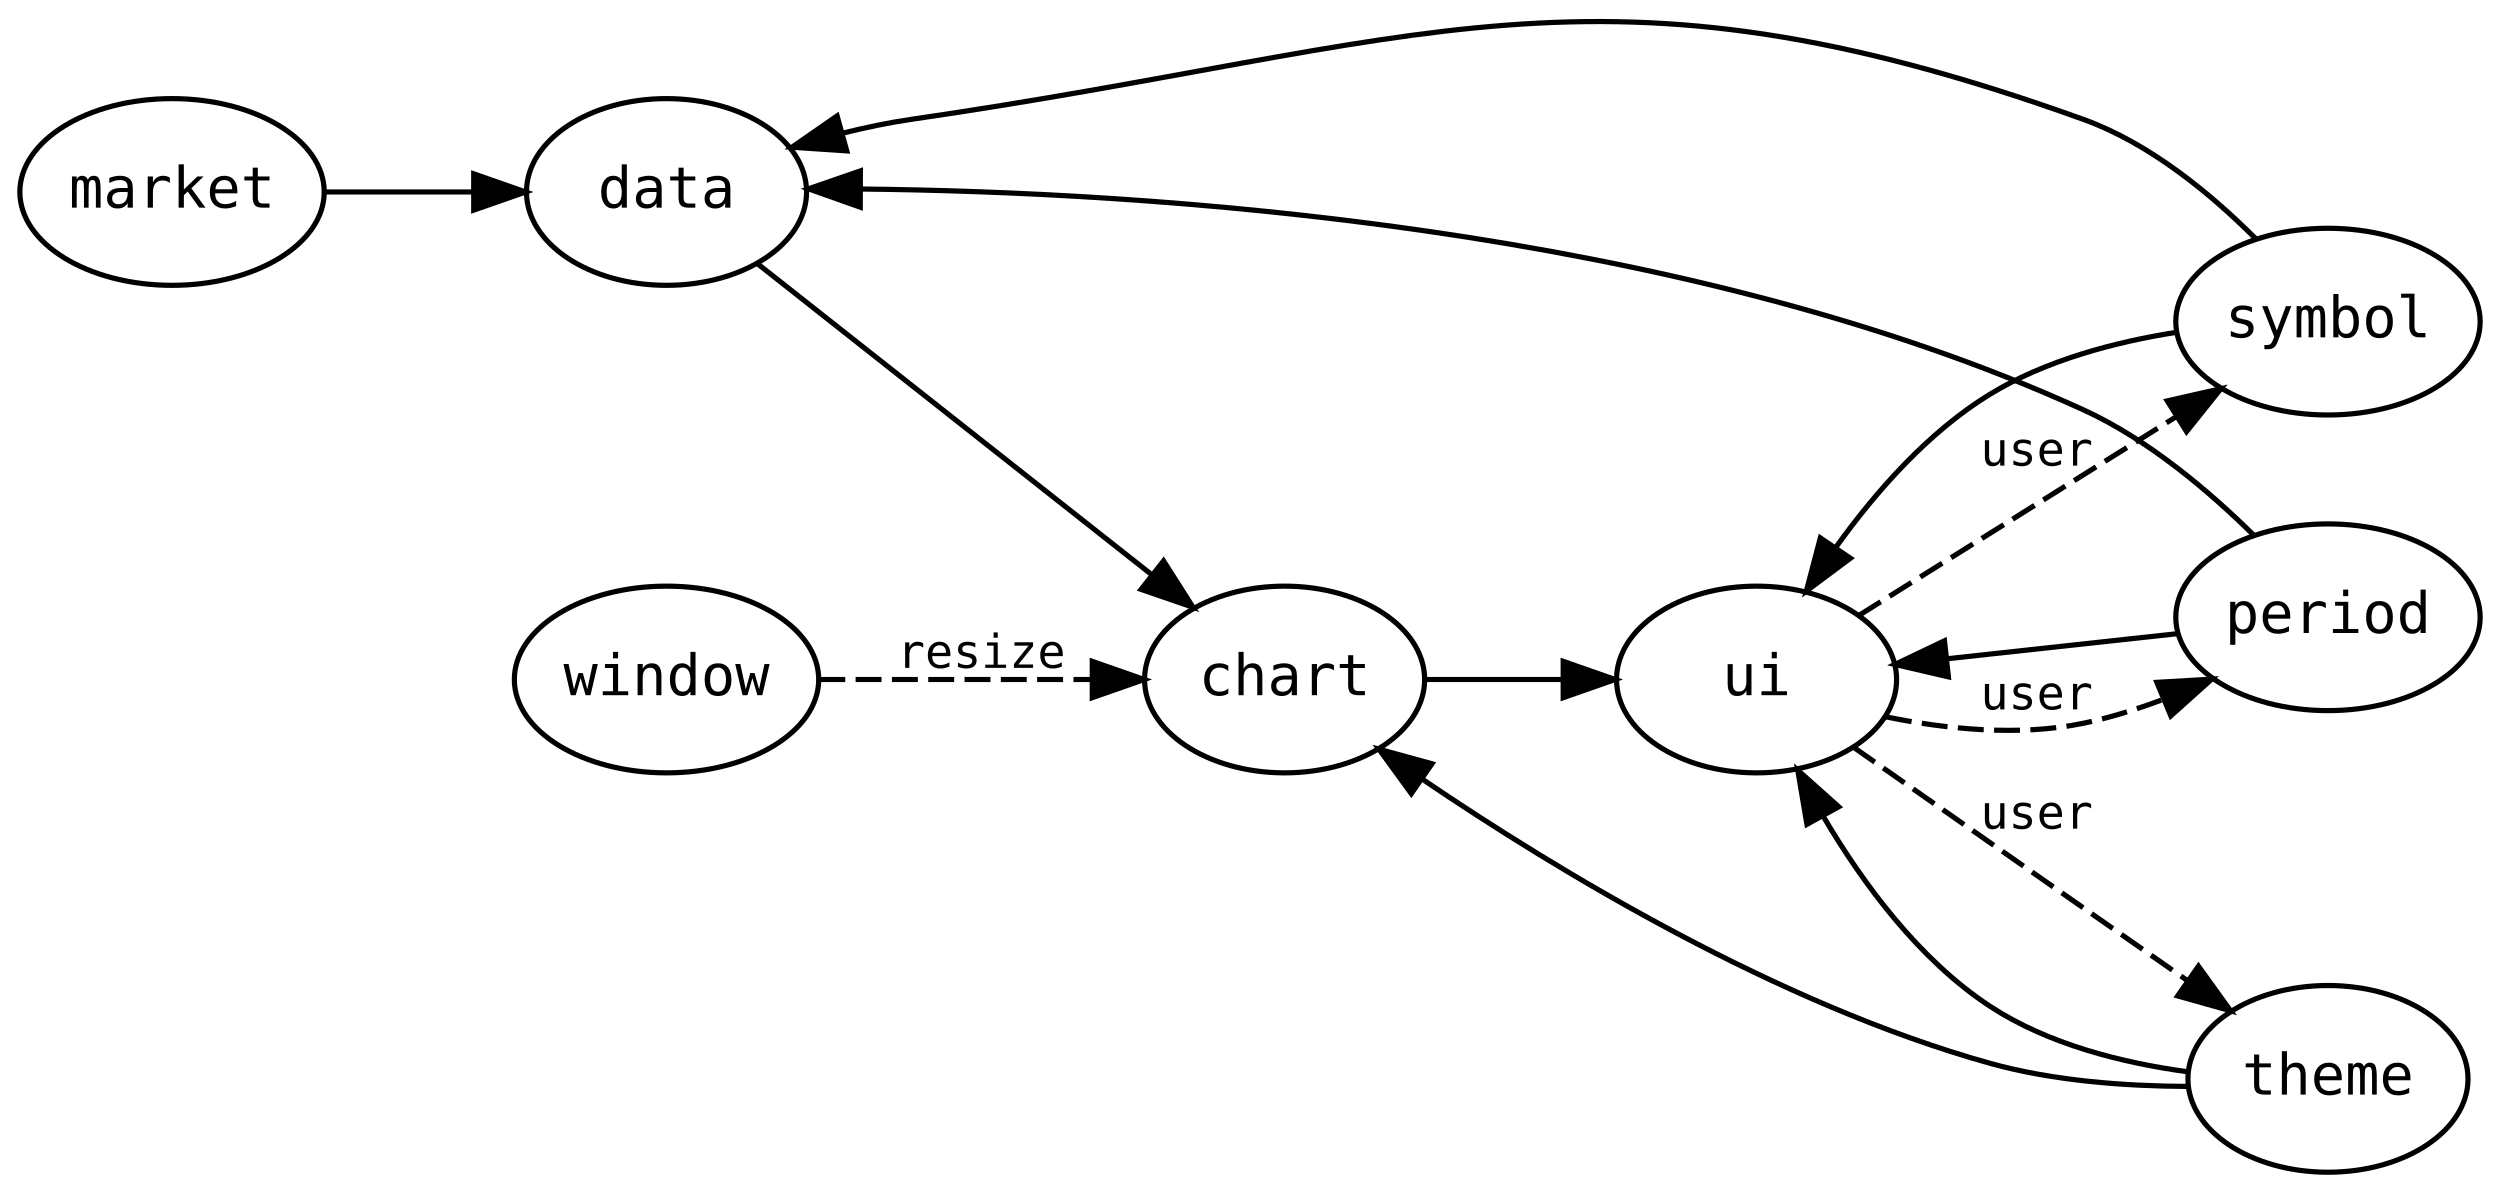
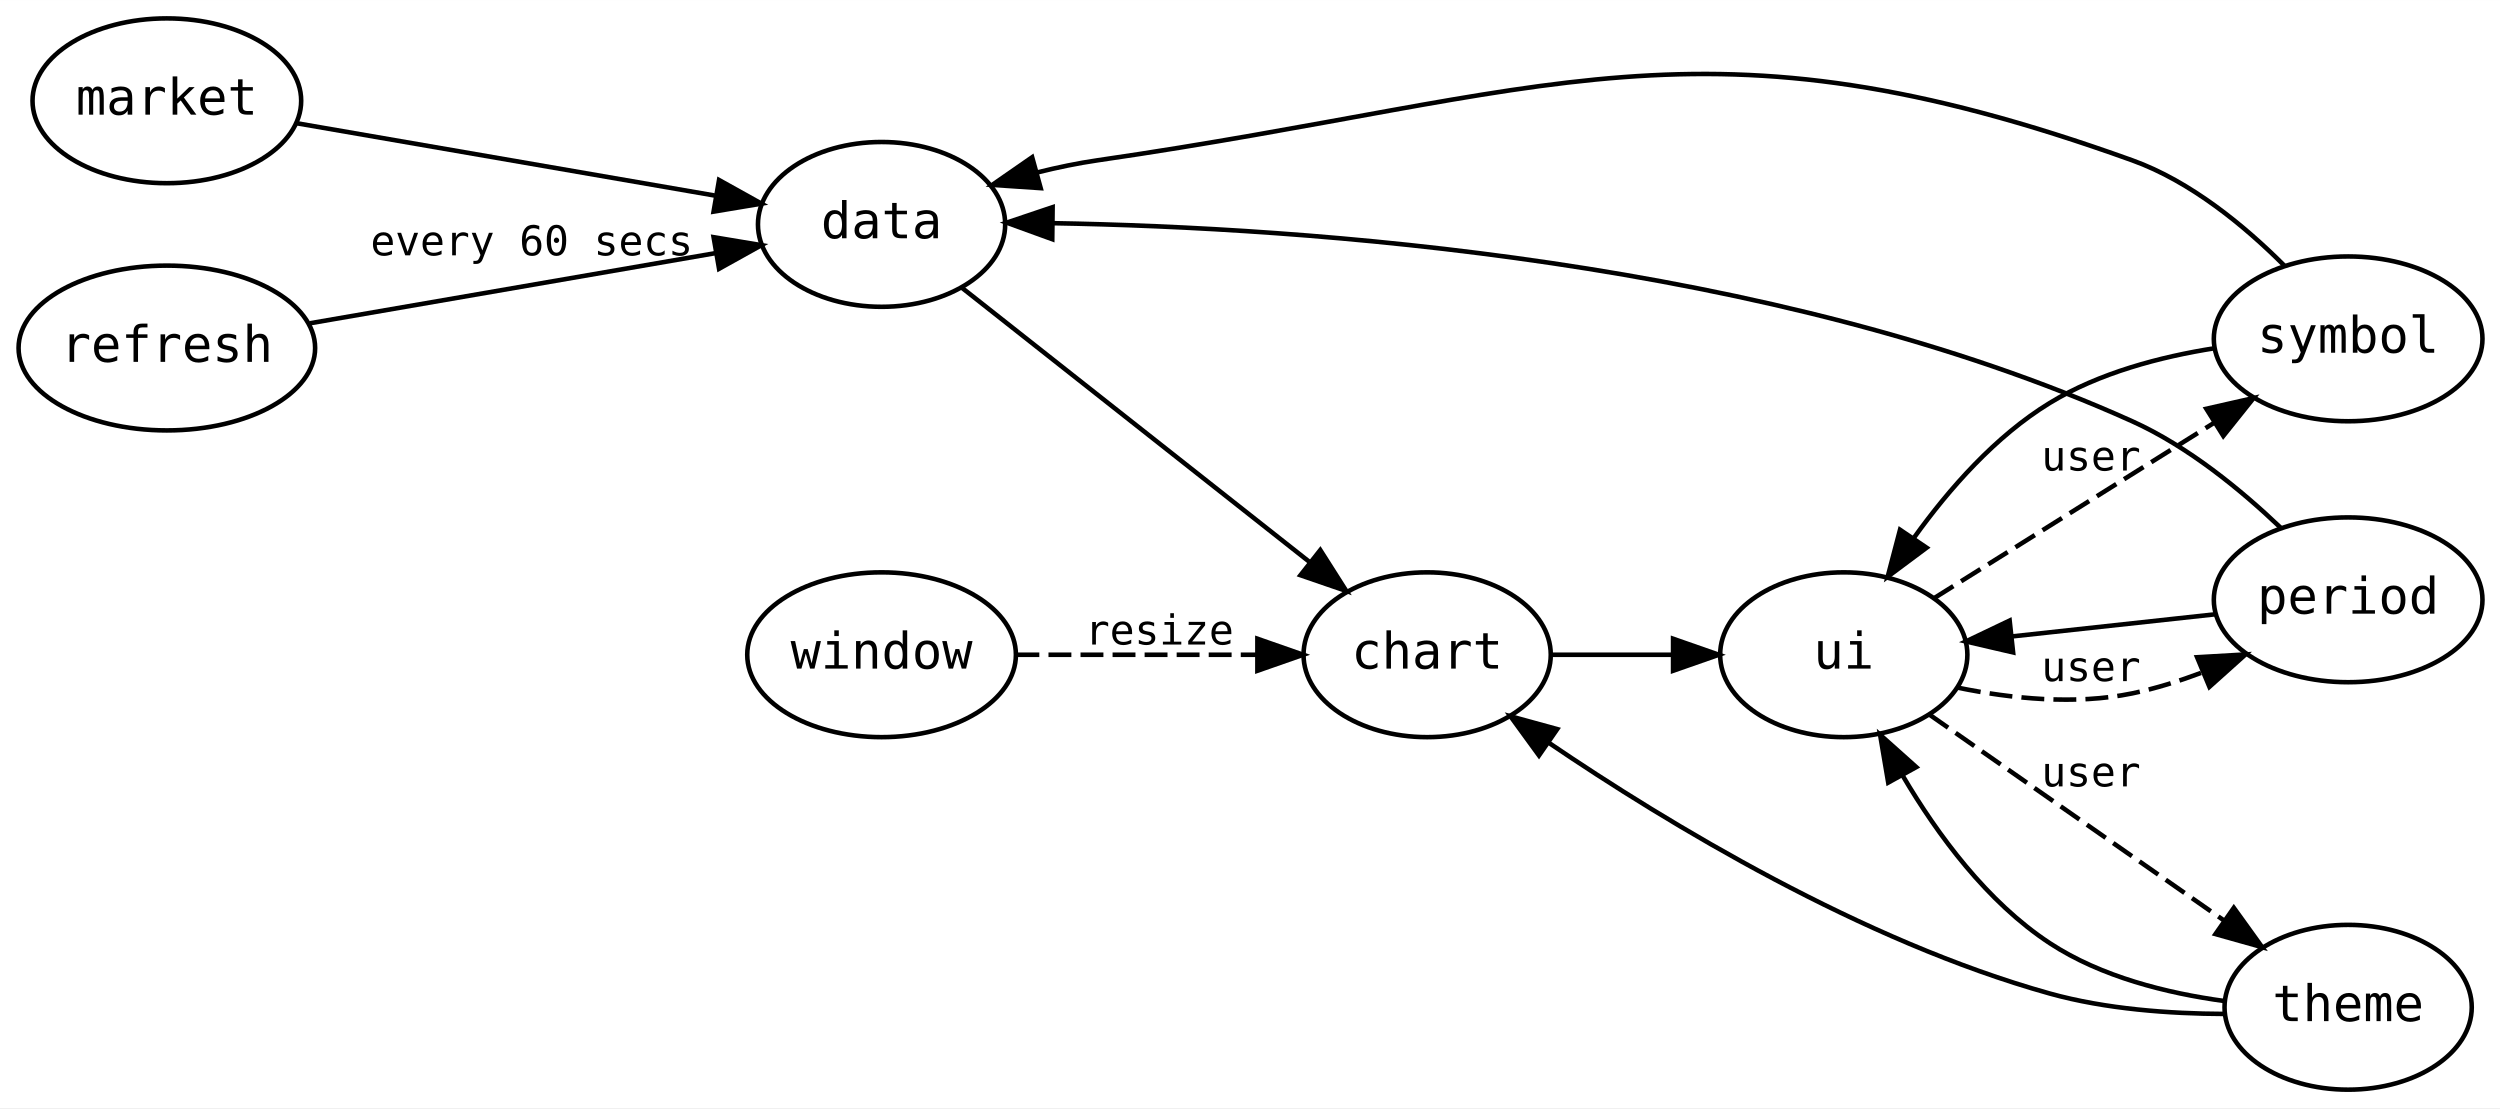
- <svg xmlns="http://www.w3.org/2000/svg" width="482pt" height="230pt" viewBox="0.00 0.00 482.02 230.01">
-   <g id="graph0" class="graph" transform="scale(1 1) rotate(0) translate(4 226.0136)">
-     <polygon fill="#ffffff" stroke="transparent" points="-4,4 -4,-226.014 478.022,-226.014 478.022,4 -4,4" />
+ <svg xmlns="http://www.w3.org/2000/svg" width="546pt" height="242pt" viewBox="0.00 0.00 546.07 242.00">
+   <g id="graph0" class="graph" transform="scale(1 1) rotate(0) translate(4 238)">
+     <polygon fill="#ffffff" stroke="transparent" points="-4,4 -4,-238 542.07,-238 542.07,4 -4,4" />
    <g id="node1" class="node">
-       <ellipse fill="none" stroke="#000000" cx="29.17" cy="-189" rx="29.342" ry="18" />
-       <text text-anchor="middle" x="29.17" y="-185.97" font-family="Inconsolata" font-size="11.00" fill="#000000">market</text>
+       <ellipse fill="none" stroke="#000000" cx="32.444" cy="-216" rx="29.342" ry="18" />
+       <text text-anchor="middle" x="32.444" y="-212.97" font-family="Inconsolata" font-size="11.00" fill="#000000">market</text>
    </g>
    <g id="node2" class="node">
-       <ellipse fill="none" stroke="#000000" cx="124.511" cy="-189" rx="27" ry="18" />
-       <text text-anchor="middle" x="124.511" y="-185.97" font-family="Inconsolata" font-size="11.00" fill="#000000">data</text>
+       <ellipse fill="none" stroke="#000000" cx="188.559" cy="-189" rx="27" ry="18" />
+       <text text-anchor="middle" x="188.559" y="-185.97" font-family="Inconsolata" font-size="11.00" fill="#000000">data</text>
    </g>
    <g id="edge1" class="edge">
-       <path fill="none" stroke="#000000" d="M58.554,-189C67.634,-189 77.759,-189 87.296,-189" />
-       <polygon fill="#000000" stroke="#000000" points="87.337,-192.5 97.337,-189 87.337,-185.5 87.337,-192.5" />
+       <path fill="none" stroke="#000000" d="M60.716,-211.111C86.349,-206.677 124.277,-200.118 152.166,-195.294" />
+       <polygon fill="#000000" stroke="#000000" points="153.06,-198.692 162.317,-193.539 151.867,-191.794 153.06,-198.692" />
+     </g>
+     <g id="node6" class="node">
+       <ellipse fill="none" stroke="#000000" cx="307.73" cy="-95" rx="27" ry="18" />
+       <text text-anchor="middle" x="307.73" y="-91.969" font-family="Inconsolata" font-size="11.00" fill="#000000">chart</text>
+     </g>
+     <g id="edge5" class="edge">
+       <path fill="none" stroke="#000000" d="M206.143,-175.13C226.21,-159.302 259.208,-133.273 282.128,-115.194" />
+       <polygon fill="#000000" stroke="#000000" points="284.39,-117.868 290.074,-108.927 280.055,-112.372 284.39,-117.868" />
+     </g>
+     <g id="node3" class="node">
+       <ellipse fill="none" stroke="#000000" cx="508.9" cy="-164" rx="29.342" ry="18" />
+       <text text-anchor="middle" x="508.9" y="-160.97" font-family="Inconsolata" font-size="11.00" fill="#000000">symbol</text>
+     </g>
+     <g id="edge2" class="edge">
+       <path fill="none" stroke="#000000" d="M494.913,-180.046C486.32,-188.645 474.527,-198.395 461.73,-203 367.219,-237.011 335.131,-217.44 235.73,-203 231.45,-202.378 227.018,-201.455 222.662,-200.374" />
+       <polygon fill="#000000" stroke="#000000" points="223.313,-196.922 212.742,-197.631 221.448,-203.669 223.313,-196.922" />
+     </g>
+     <g id="node9" class="node">
+       <ellipse fill="none" stroke="#000000" cx="398.73" cy="-95" rx="27" ry="18" />
+       <text text-anchor="middle" x="398.73" y="-91.969" font-family="Inconsolata" font-size="11.00" fill="#000000">ui</text>
+     </g>
+     <g id="edge8" class="edge">
+       <path fill="none" stroke="#000000" d="M479.761,-161.957C467.907,-160.089 454.494,-156.575 443.73,-150 431.885,-142.765 421.76,-131.267 414.131,-120.651" />
+       <polygon fill="#000000" stroke="#000000" points="416.823,-118.383 408.327,-112.053 411.021,-122.299 416.823,-118.383" />
+     </g>
+     <g id="node4" class="node">
+       <ellipse fill="none" stroke="#000000" cx="508.9" cy="-107" rx="29.342" ry="18" />
+       <text text-anchor="middle" x="508.9" y="-103.969" font-family="Inconsolata" font-size="11.00" fill="#000000">period</text>
+     </g>
+     <g id="edge3" class="edge">
+       <path fill="none" stroke="#000000" d="M494.205,-122.701C485.553,-130.964 473.935,-140.498 461.73,-146 383.152,-181.421 280.438,-188.309 226.086,-189.263" />
+       <polygon fill="#000000" stroke="#000000" points="225.841,-185.766 215.882,-189.382 225.922,-192.765 225.841,-185.766" />
+     </g>
+     <g id="edge9" class="edge">
+       <path fill="none" stroke="#000000" d="M480.161,-103.87C466.537,-102.386 450.101,-100.595 435.573,-99.013" />
+       <polygon fill="#000000" stroke="#000000" points="435.719,-95.508 425.399,-97.905 434.961,-102.467 435.719,-95.508" />
    </g>
    <g id="node5" class="node">
-       <ellipse fill="none" stroke="#000000" cx="243.681" cy="-95" rx="27" ry="18" />
-       <text text-anchor="middle" x="243.681" y="-91.969" font-family="Inconsolata" font-size="11.00" fill="#000000">chart</text>
+       <ellipse fill="none" stroke="#000000" cx="32.444" cy="-162" rx="32.389" ry="18" />
+       <text text-anchor="middle" x="32.444" y="-158.97" font-family="Inconsolata" font-size="11.00" fill="#000000">refresh</text>
    </g>
    <g id="edge4" class="edge">
-       <path fill="none" stroke="#000000" d="M142.095,-175.13C162.162,-159.302 195.16,-133.273 218.079,-115.194" />
-       <polygon fill="#000000" stroke="#000000" points="220.341,-117.868 226.025,-108.927 216.006,-112.372 220.341,-117.868" />
+       <path fill="none" stroke="#000000" d="M63.661,-167.399C89.191,-171.814 125.329,-178.064 152.169,-182.706" />
+       <polygon fill="#000000" stroke="#000000" points="151.87,-186.206 162.32,-184.462 153.063,-179.309 151.87,-186.206" />
+       <text text-anchor="middle" x="112.139" y="-182.241" font-family="Inconsolata" font-size="9.00" fill="#000000">every 60 secs</text>
    </g>
-     <g id="node3" class="node">
-       <ellipse fill="none" stroke="#000000" cx="444.851" cy="-164" rx="29.342" ry="18" />
-       <text text-anchor="middle" x="444.851" y="-160.97" font-family="Inconsolata" font-size="11.00" fill="#000000">symbol</text>
+     <g id="edge10" class="edge">
+       <path fill="none" stroke="#000000" d="M335.033,-95C343.311,-95 352.551,-95 361.37,-95" />
+       <polygon fill="#000000" stroke="#000000" points="361.446,-98.5 371.446,-95 361.446,-91.5 361.446,-98.5" />
    </g>
-     <g id="edge2" class="edge">
-       <path fill="none" stroke="#000000" d="M430.865,-180.046C422.272,-188.645 410.479,-198.395 397.681,-203 303.17,-237.011 271.082,-217.44 171.681,-203 167.402,-202.378 162.97,-201.455 158.614,-200.374" />
-       <polygon fill="#000000" stroke="#000000" points="159.264,-196.922 148.693,-197.631 157.399,-203.669 159.264,-196.922" />
+     <g id="node7" class="node">
+       <ellipse fill="none" stroke="#000000" cx="188.559" cy="-95" rx="29.342" ry="18" />
+       <text text-anchor="middle" x="188.559" y="-91.969" font-family="Inconsolata" font-size="11.00" fill="#000000">window</text>
+     </g>
+     <g id="edge6" class="edge">
+       <path fill="none" stroke="#000000" stroke-dasharray="5,2" d="M218.017,-95C233.885,-95 253.621,-95 270.539,-95" />
+       <polygon fill="#000000" stroke="#000000" points="270.649,-98.5 280.649,-95 270.649,-91.5 270.649,-98.5" />
+       <text text-anchor="middle" x="249.23" y="-97.241" font-family="Inconsolata" font-size="9.00" fill="#000000">resize</text>
    </g>
    <g id="node8" class="node">
-       <ellipse fill="none" stroke="#000000" cx="334.681" cy="-95" rx="27" ry="18" />
-       <text text-anchor="middle" x="334.681" y="-91.969" font-family="Inconsolata" font-size="11.00" fill="#000000">ui</text>
+       <ellipse fill="none" stroke="#000000" cx="508.9" cy="-18" rx="27" ry="18" />
+       <text text-anchor="middle" x="508.9" y="-14.97" font-family="Inconsolata" font-size="11.00" fill="#000000">theme</text>
    </g>
    <g id="edge7" class="edge">
-       <path fill="none" stroke="#000000" d="M415.713,-161.957C403.858,-160.089 390.446,-156.575 379.681,-150 367.837,-142.765 357.712,-131.267 350.083,-120.651" />
-       <polygon fill="#000000" stroke="#000000" points="352.775,-118.383 344.279,-112.053 346.973,-122.299 352.775,-118.383" />
-     </g>
-     <g id="node4" class="node">
-       <ellipse fill="none" stroke="#000000" cx="444.851" cy="-107" rx="29.342" ry="18" />
-       <text text-anchor="middle" x="444.851" y="-103.969" font-family="Inconsolata" font-size="11.00" fill="#000000">period</text>
-     </g>
-     <g id="edge3" class="edge">
-       <path fill="none" stroke="#000000" d="M430.645,-122.722C421.978,-131.296 410.186,-141.296 397.681,-147 319.306,-182.75 216.51,-189.013 162.092,-189.566" />
-       <polygon fill="#000000" stroke="#000000" points="161.86,-186.066 151.875,-189.607 161.889,-193.066 161.86,-186.066" />
-     </g>
-     <g id="edge8" class="edge">
-       <path fill="none" stroke="#000000" d="M416.112,-103.87C402.488,-102.386 386.052,-100.595 371.524,-99.013" />
-       <polygon fill="#000000" stroke="#000000" points="371.671,-95.508 361.35,-97.905 370.913,-102.467 371.671,-95.508" />
-     </g>
-     <g id="edge9" class="edge">
-       <path fill="none" stroke="#000000" d="M270.984,-95C279.262,-95 288.503,-95 297.322,-95" />
-       <polygon fill="#000000" stroke="#000000" points="297.397,-98.5 307.397,-95 297.397,-91.5 297.397,-98.5" />
-     </g>
-     <g id="node6" class="node">
-       <ellipse fill="none" stroke="#000000" cx="124.511" cy="-95" rx="29.342" ry="18" />
-       <text text-anchor="middle" x="124.511" y="-91.969" font-family="Inconsolata" font-size="11.00" fill="#000000">window</text>
-     </g>
-     <g id="edge5" class="edge">
-       <path fill="none" stroke="#000000" stroke-dasharray="5,2" d="M153.969,-95C169.837,-95 189.573,-95 206.49,-95" />
-       <polygon fill="#000000" stroke="#000000" points="206.6,-98.5 216.6,-95 206.6,-91.5 206.6,-98.5" />
-       <text text-anchor="middle" x="185.181" y="-97.241" font-family="Inconsolata" font-size="9.00" fill="#000000">resize</text>
-     </g>
-     <g id="node7" class="node">
-       <ellipse fill="none" stroke="#000000" cx="444.851" cy="-18" rx="27" ry="18" />
-       <text text-anchor="middle" x="444.851" y="-14.97" font-family="Inconsolata" font-size="11.00" fill="#000000">theme</text>
-     </g>
-     <g id="edge6" class="edge">
-       <path fill="none" stroke="#000000" d="M417.786,-16.543C405.901,-16.59 391.9,-17.59 379.681,-21 338.742,-32.425 296.49,-57.969 270.166,-75.831" />
-       <polygon fill="#000000" stroke="#000000" points="268.11,-72.997 261.874,-81.563 272.091,-78.755 268.11,-72.997" />
-     </g>
-     <g id="edge10" class="edge">
-       <path fill="none" stroke="#000000" d="M417.765,-19.37C405.335,-21.066 390.902,-24.631 379.681,-32 366.03,-40.965 355.2,-55.613 347.588,-68.529" />
-       <polygon fill="#000000" stroke="#000000" points="344.392,-67.076 342.62,-77.522 350.519,-70.461 344.392,-67.076" />
+       <path fill="none" stroke="#000000" d="M481.835,-16.543C469.95,-16.59 455.948,-17.59 443.73,-21 402.79,-32.425 360.538,-57.969 334.214,-75.831" />
+       <polygon fill="#000000" stroke="#000000" points="332.159,-72.997 325.923,-81.563 336.139,-78.755 332.159,-72.997" />
    </g>
    <g id="edge11" class="edge">
-       <path fill="none" stroke="#000000" stroke-dasharray="5,2" d="M354.377,-107.336C371.368,-117.977 396.149,-133.498 415.482,-145.606" />
-       <polygon fill="#000000" stroke="#000000" points="413.871,-148.727 424.204,-151.068 417.587,-142.794 413.871,-148.727" />
-       <text text-anchor="middle" x="388.681" y="-136.241" font-family="Inconsolata" font-size="9.00" fill="#000000">user</text>
+       <path fill="none" stroke="#000000" d="M481.813,-19.37C469.383,-21.066 454.95,-24.631 443.73,-32 430.078,-40.965 419.248,-55.613 411.636,-68.529" />
+       <polygon fill="#000000" stroke="#000000" points="408.44,-67.076 406.668,-77.522 414.568,-70.461 408.44,-67.076" />
    </g>
    <g id="edge12" class="edge">
-       <path fill="none" stroke="#000000" stroke-dasharray="5,2" d="M359.655,-87.794C371.28,-85.424 385.255,-83.982 397.681,-86.559 402.794,-87.619 408.033,-89.262 413.074,-91.166" />
-       <polygon fill="#000000" stroke="#000000" points="411.861,-94.453 422.438,-95.065 414.551,-87.99 411.861,-94.453" />
-       <text text-anchor="middle" x="388.681" y="-89.241" font-family="Inconsolata" font-size="9.00" fill="#000000">user</text>
+       <path fill="none" stroke="#000000" stroke-dasharray="5,2" d="M418.426,-107.336C435.417,-117.977 460.198,-133.498 479.53,-145.606" />
+       <polygon fill="#000000" stroke="#000000" points="477.92,-148.727 488.252,-151.068 481.635,-142.794 477.92,-148.727" />
+       <text text-anchor="middle" x="452.73" y="-135.241" font-family="Inconsolata" font-size="9.00" fill="#000000">user</text>
    </g>
    <g id="edge13" class="edge">
-       <path fill="none" stroke="#000000" stroke-dasharray="5,2" d="M353.37,-81.938C371.018,-69.604 397.686,-50.965 417.683,-36.989" />
-       <polygon fill="#000000" stroke="#000000" points="419.88,-39.724 426.071,-31.126 415.869,-33.986 419.88,-39.724" />
-       <text text-anchor="middle" x="388.681" y="-66.241" font-family="Inconsolata" font-size="9.00" fill="#000000">user</text>
+       <path fill="none" stroke="#000000" stroke-dasharray="5,2" d="M423.703,-87.794C435.328,-85.424 449.303,-83.982 461.73,-86.559 466.842,-87.619 472.081,-89.262 477.122,-91.166" />
+       <polygon fill="#000000" stroke="#000000" points="475.909,-94.453 486.486,-95.065 478.6,-87.99 475.909,-94.453" />
+       <text text-anchor="middle" x="452.73" y="-89.241" font-family="Inconsolata" font-size="9.00" fill="#000000">user</text>
+     </g>
+     <g id="edge14" class="edge">
+       <path fill="none" stroke="#000000" stroke-dasharray="5,2" d="M417.419,-81.938C435.066,-69.604 461.734,-50.965 481.731,-36.989" />
+       <polygon fill="#000000" stroke="#000000" points="483.928,-39.724 490.119,-31.126 479.918,-33.986 483.928,-39.724" />
+       <text text-anchor="middle" x="452.73" y="-66.241" font-family="Inconsolata" font-size="9.00" fill="#000000">user</text>
    </g>
  </g>
</svg>
